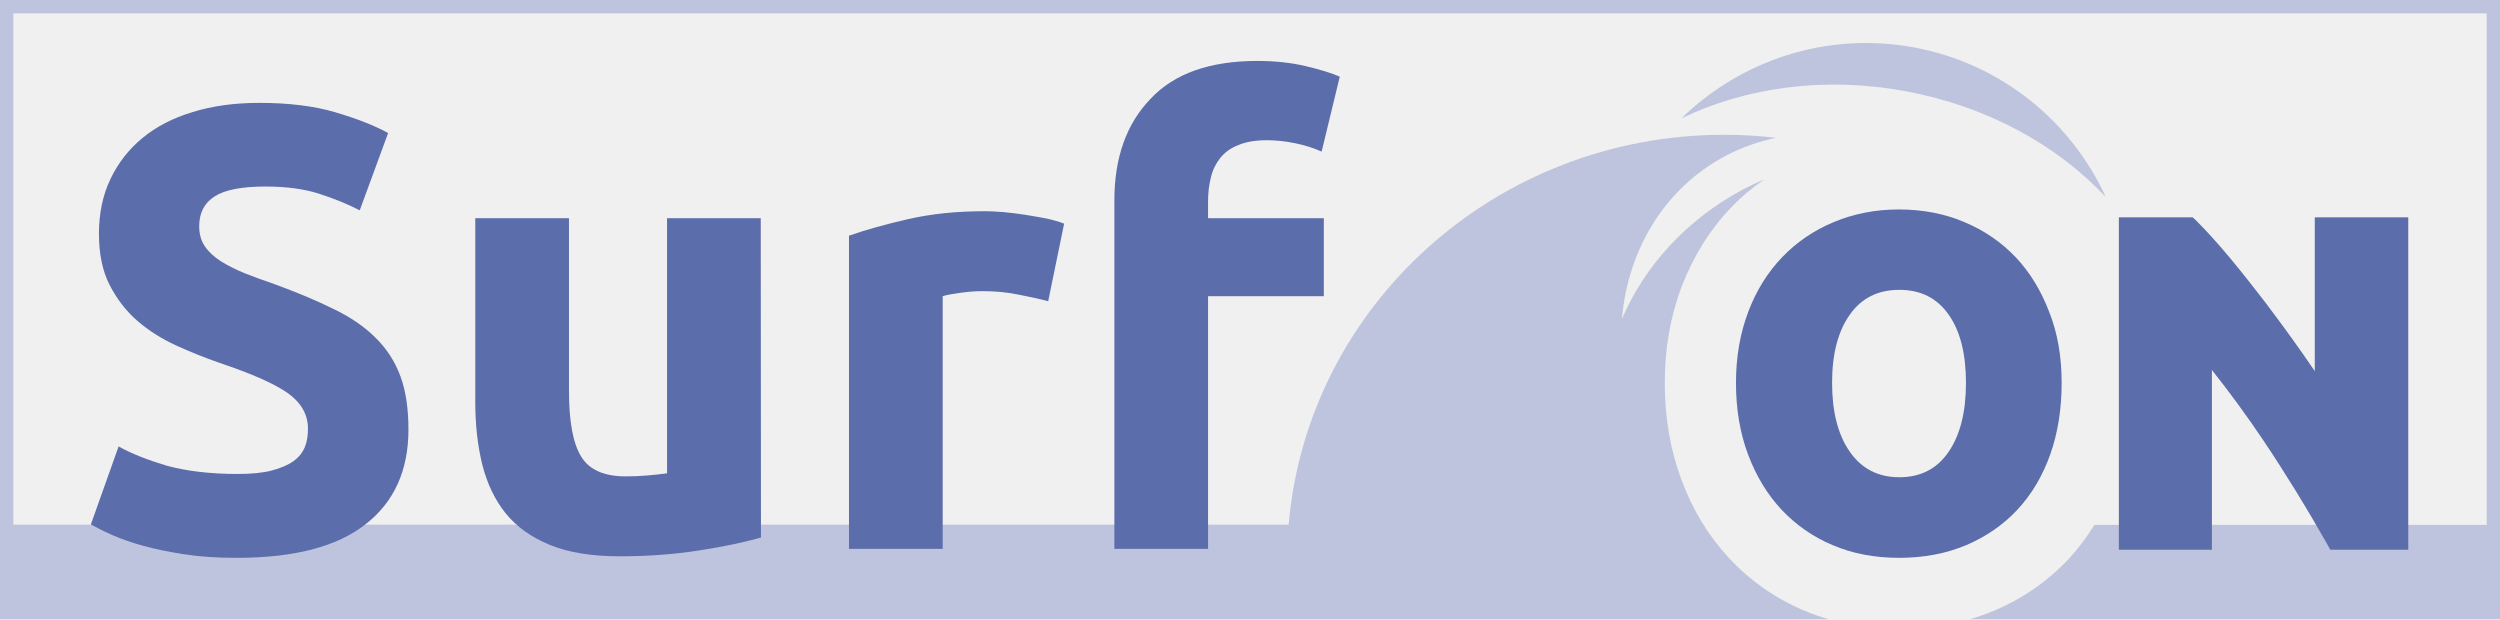
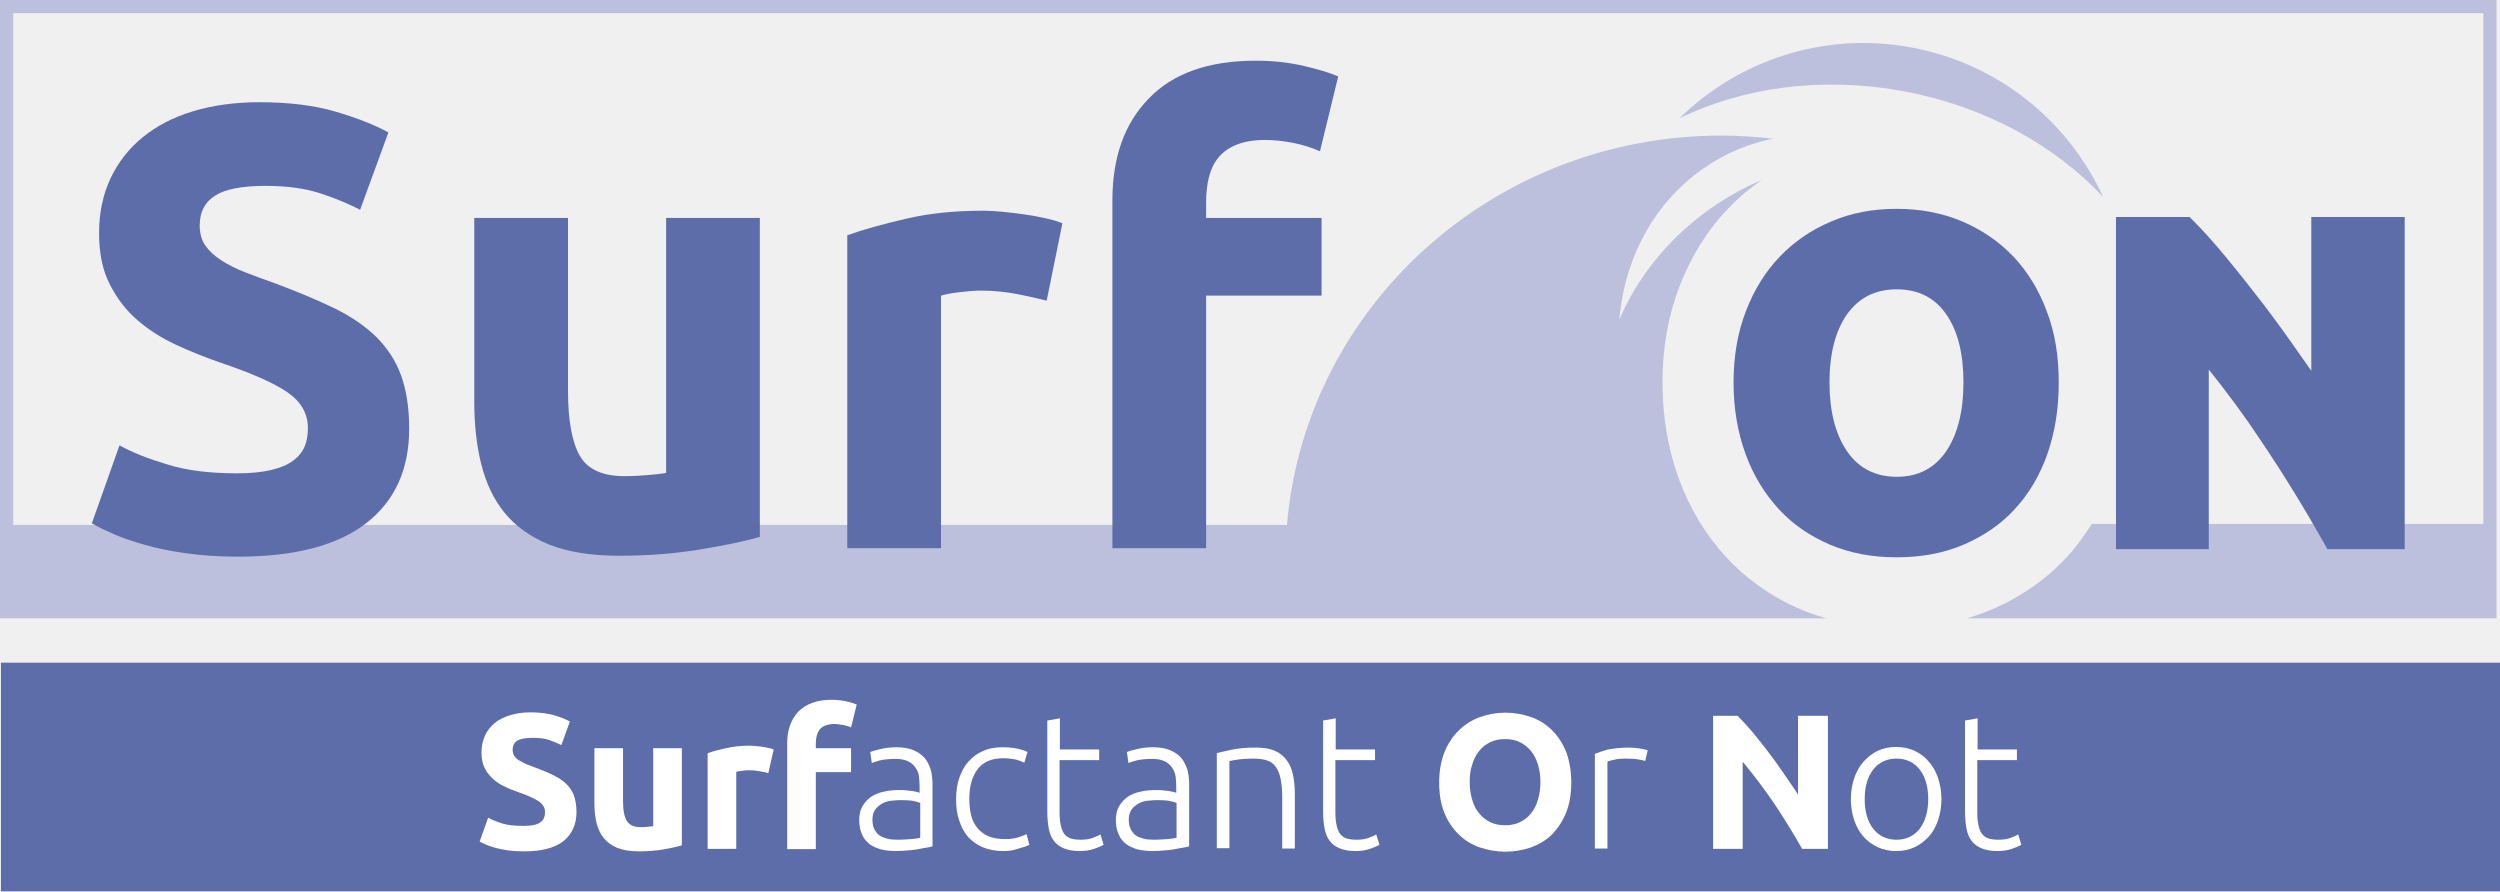
- <svg xmlns="http://www.w3.org/2000/svg" version="1.1" id="Layer_1" x="0px" y="0px" width="1144.6px" height="283.5px" viewBox="0 0 1144.6 283.5" enable-background="new 0 0 1144.6 283.5" xml:space="preserve">
-   <g>
-     <path fill="#BEC4DD" d="M0,0v283.5h837.2c-3.7-1.1-7.3-2.3-10.8-3.8c-13.4-5.6-25-13.7-34.7-24.1c-9.5-10.2-16.9-22.4-22-36.3   c-5-13.5-7.5-28.3-7.5-44c0-15.8,2.6-30.7,7.8-44.2c5.3-13.8,12.8-25.9,22.5-36c4.6-4.9,9.8-9.2,15.3-13c-3.3,1.4-6.7,3-9.9,4.7   c-26,13.9-45.1,35.3-55.3,59.2c2.6-31.2,19.2-59.6,47.2-74.5c7.5-4,15.3-6.7,23.3-8.4c-7.7-0.9-15.6-1.4-23.6-1.4   c-104.9,0-190.9,78.5-199.5,178.5H6.1V6.1h1132.4v234.2H958.9c-3.4,5.5-7.2,10.6-11.5,15.3c-9.7,10.4-21.3,18.5-34.7,24.1   c-3.5,1.5-7.1,2.7-10.8,3.8h242.7V0H0z" />
-     <path fill="#BEC4DD" d="M872.6,41.8c37.3,6.9,69.3,24.7,91.5,48.4c-15.8-34.5-47.6-61-87.8-68.5c-40.2-7.4-79.3,6-106.5,32.5   C799,40.1,835.2,34.8,872.6,41.8z" />
+ <svg xmlns="http://www.w3.org/2000/svg" version="1.1" x="0px" y="0px" width="794.9px" height="283.5px" viewBox="0 0 794.9 283.5" enable-background="new 0 0 794.9 283.5" xml:space="preserve">
+   <g id="Layer_1">
+     <rect x="0.3" y="210.7" fill="#5C6DAA" width="794.7" height="72.7" />
+     <path fill="#BCC0DC" d="M0,0v196.6h580.6c-2.6-0.8-5.1-1.6-7.5-2.6c-9.3-3.9-17.4-9.5-24.1-16.7c-6.6-7.1-11.7-15.5-15.2-25.1   c-3.4-9.3-5.2-19.6-5.2-30.5c0-11,1.8-21.3,5.4-30.6c3.7-9.6,8.9-18,15.6-24.9c3.2-3.4,6.8-6.4,10.6-9c-2.3,1-4.6,2.1-6.9,3.3   c-18,9.6-31.3,24.5-38.4,41.1c1.8-21.7,13.3-41.3,32.7-51.7c5.2-2.8,10.6-4.7,16.2-5.8c-5.4-0.6-10.8-1-16.3-1   c-72.8,0-132.4,54.5-138.3,123.8H4.2V4.2h785.4v162.4H665.1c-2.4,3.8-5,7.4-8,10.6c-6.7,7.2-14.8,12.8-24.1,16.7   c-2.4,1-4.9,1.9-7.5,2.7h168.3V0H0z" />
+     <path fill="#BCC0DC" d="M605.2,29c25.9,4.8,48,17.1,63.5,33.6c-11-23.9-33-42.3-60.9-47.5c-27.9-5.2-55,4.1-73.8,22.5   C554.2,27.8,579.3,24.2,605.2,29z" />
    <g>
      <g>
-         <path fill="#5C6DAB" d="M943.9,175.3c0,11.9-1.7,22.8-5.2,32.7c-3.5,9.9-8.5,18.3-15,25.3c-6.5,7-14.4,12.4-23.5,16.3     c-9.1,3.8-19.3,5.8-30.7,5.8c-11.1,0-21.3-1.9-30.4-5.8c-9.1-3.8-16.9-9.3-23.5-16.3c-6.5-7-11.6-15.4-15.3-25.3     c-3.7-9.9-5.5-20.8-5.5-32.7c0-11.9,1.9-22.7,5.6-32.5c3.7-9.8,8.9-18.1,15.5-25c6.6-6.9,14.5-12.3,23.6-16.1     c9.1-3.8,19-5.8,29.8-5.8c10.9,0,21,1.9,30.1,5.8c9.1,3.8,16.9,9.2,23.5,16.1c6.5,6.9,11.6,15.3,15.3,25     C942.1,152.6,943.9,163.4,943.9,175.3z M900.1,175.3c0-13.2-2.6-23.7-7.9-31.2c-5.3-7.6-12.8-11.4-22.6-11.4s-17.4,3.8-22.7,11.4     c-5.4,7.6-8.1,18-8.1,31.2s2.7,23.8,8.1,31.5c5.4,7.8,13,11.7,22.7,11.7c9.8,0,17.3-3.9,22.6-11.7S900.1,188.5,900.1,175.3z" />
+         <path fill="#5C6DAA" d="M654.6,121.6c0,8.3-1.2,15.8-3.6,22.7c-2.4,6.9-5.9,12.7-10.4,17.6c-4.5,4.9-10,8.6-16.3,11.3     c-6.3,2.7-13.4,4-21.3,4c-7.7,0-14.7-1.3-21.1-4c-6.3-2.7-11.8-6.4-16.3-11.3c-4.5-4.9-8.1-10.7-10.6-17.6     c-2.5-6.9-3.8-14.4-3.8-22.7c0-8.3,1.3-15.8,3.9-22.6c2.6-6.8,6.2-12.6,10.8-17.4c4.6-4.8,10-8.5,16.4-11.2     c6.3-2.7,13.2-4,20.7-4c7.6,0,14.5,1.3,20.9,4c6.3,2.7,11.7,6.4,16.3,11.2c4.5,4.8,8.1,10.6,10.6,17.4     C653.4,105.8,654.6,113.3,654.6,121.6z M624.3,121.6c0-9.2-1.8-16.4-5.5-21.7c-3.7-5.3-8.9-7.9-15.7-7.9c-6.8,0-12,2.6-15.8,7.9     c-3.7,5.3-5.6,12.5-5.6,21.7s1.9,16.5,5.6,21.9c3.7,5.4,9,8.1,15.8,8.1c6.8,0,12-2.7,15.7-8.1C622.5,138,624.3,130.7,624.3,121.6     z" />
      </g>
-       <path fill="#5C6DAB" d="M575.7,27.9c8.1,0,15.5,0.8,22.2,2.4c6.7,1.6,11.9,3.2,15.5,4.8l-8.3,34.3c-3.8-1.7-8-3-12.5-3.9    c-4.5-0.9-8.7-1.3-12.5-1.3c-5.2,0-9.5,0.7-13.1,2.2c-3.6,1.4-6.3,3.4-8.3,5.9s-3.5,5.5-4.3,8.9c-0.9,3.5-1.3,7.2-1.3,11.2v7.5h53    v35.7h-53v115.7h-42.9V91.8c0-19.6,5.5-35.1,16.6-46.6C537.7,33.6,554,27.9,575.7,27.9z" />
-       <path fill="#5C6DAB" d="M108.8,217c6.3,0,11.6-0.5,15.7-1.6c4.1-1.1,7.4-2.5,9.9-4.3c2.5-1.8,4.2-4,5.2-6.5c1-2.5,1.4-5.3,1.4-8.3    c0-6.5-3.1-11.9-9.2-16.3c-6.1-4.3-16.7-9-31.7-14c-6.5-2.3-13.1-4.9-19.6-7.9c-6.5-3-12.4-6.7-17.6-11.2s-9.4-10-12.7-16.4    s-4.9-14.3-4.9-23.5s1.7-17.5,5.2-24.9c3.5-7.4,8.4-13.7,14.7-18.9c6.3-5.2,14-9.2,23-11.9c9-2.8,19.2-4.2,30.5-4.2    c13.4,0,25,1.4,34.8,4.3c9.8,2.9,17.8,6,24.2,9.5l-13,35.4c-5.6-2.9-11.8-5.4-18.6-7.6c-6.8-2.2-15-3.3-24.6-3.3    c-10.8,0-18.5,1.5-23.2,4.5c-4.7,3-7.1,7.5-7.1,13.7c0,3.6,0.9,6.7,2.6,9.2c1.7,2.5,4.2,4.8,7.3,6.8c3.2,2,6.8,3.8,10.9,5.5    c4.1,1.6,8.7,3.3,13.7,5c10.4,3.8,19.4,7.6,27.1,11.4c7.7,3.7,14.1,8.1,19.1,13.1c5.1,5,8.9,10.8,11.4,17.6    c2.5,6.7,3.7,14.9,3.7,24.5c0,18.6-6.5,33.1-19.6,43.3c-13.1,10.3-32.7,15.4-59,15.4c-8.8,0-16.8-0.5-23.9-1.6    c-7.1-1.1-13.4-2.4-18.9-3.9s-10.2-3.2-14.1-4.9c-3.9-1.7-7.2-3.4-9.9-4.9l12.7-35.7c5.9,3.3,13.3,6.2,22,8.8    C85.5,215.7,96.2,217,108.8,217z" />
-       <path fill="#5C6DAB" d="M479.9,137.9c-3.8-1-8.3-2-13.5-3c-5.2-1.1-10.8-1.6-16.7-1.6c-2.7,0-5.9,0.2-9.6,0.7    c-3.7,0.5-6.6,1-8.5,1.6v115.7h-42.9V107.9c7.7-2.7,16.7-5.2,27.2-7.6s22.1-3.6,35-3.6c2.3,0,5.1,0.1,8.4,0.4    c3.3,0.3,6.5,0.7,9.8,1.2c3.3,0.5,6.5,1.1,9.8,1.7c3.3,0.7,6,1.5,8.3,2.4L479.9,137.9z" />
-       <path fill="#5C6DAB" d="M348.4,246.1c-7.3,2.1-16.7,4.1-28.2,5.9c-11.5,1.8-23.6,2.7-36.3,2.7c-12.9,0-23.6-1.7-32.1-5.2    c-8.5-3.5-15.3-8.3-20.3-14.5s-8.5-13.7-10.7-22.3c-2.1-8.6-3.2-18.1-3.2-28.5V99.9h42.9V179c0,13.8,1.8,23.8,5.5,29.9    c3.6,6.1,10.5,9.2,20.4,9.2c3.1,0,6.3-0.1,9.8-0.4c3.5-0.3,6.5-0.6,9.2-1V99.9h42.9L348.4,246.1L348.4,246.1z" />
+       <path fill="#5C6DAA" d="M399.3,19.3c5.6,0,10.7,0.6,15.4,1.7c4.7,1.1,8.3,2.2,10.8,3.3l-5.8,23.8c-2.7-1.2-5.6-2.1-8.7-2.7    c-3.1-0.6-6-0.9-8.7-0.9c-3.6,0-6.6,0.5-9.1,1.5c-2.5,1-4.4,2.4-5.8,4.1c-1.4,1.7-2.4,3.8-3,6.2c-0.6,2.4-0.9,5-0.9,7.8v5.2h36.7    V94h-36.7v80.3h-29.8V63.7c0-13.6,3.8-24.4,11.5-32.3C372.9,23.3,384.3,19.3,399.3,19.3z" />
+       <path fill="#5C6DAA" d="M75.5,150.5c4.4,0,8-0.4,10.9-1.1c2.9-0.7,5.2-1.7,6.9-3c1.7-1.3,2.9-2.8,3.6-4.5c0.7-1.7,1-3.7,1-5.8    c0-4.5-2.1-8.3-6.4-11.3c-4.3-3-11.6-6.2-22-9.7c-4.5-1.6-9.1-3.4-13.6-5.5c-4.5-2.1-8.6-4.7-12.2-7.8c-3.6-3.1-6.5-6.9-8.8-11.4    c-2.3-4.5-3.4-9.9-3.4-16.3c0-6.4,1.2-12.1,3.6-17.3c2.4-5.1,5.8-9.5,10.2-13.1c4.4-3.6,9.7-6.4,16-8.3c6.3-1.9,13.3-2.9,21.2-2.9    c9.3,0,17.4,1,24.2,3c6.8,2,12.4,4.2,16.8,6.6l-9,24.6c-3.9-2-8.2-3.8-12.9-5.3c-4.7-1.5-10.4-2.3-17.1-2.3    c-7.5,0-12.8,1-16.1,3.1c-3.3,2.1-4.9,5.2-4.9,9.5c0,2.5,0.6,4.7,1.8,6.4c1.2,1.7,2.9,3.3,5.1,4.7c2.2,1.4,4.7,2.7,7.6,3.8    c2.9,1.1,6,2.3,9.5,3.5c7.2,2.7,13.4,5.3,18.8,7.9c5.3,2.6,9.7,5.6,13.3,9.1c3.5,3.5,6.2,7.5,7.9,12.2c1.7,4.7,2.6,10.3,2.6,17    c0,12.9-4.5,22.9-13.6,30c-9.1,7.1-22.7,10.7-40.9,10.7c-6.1,0-11.6-0.4-16.6-1.1c-4.9-0.7-9.3-1.6-13.1-2.7    c-3.8-1.1-7.1-2.2-9.8-3.4c-2.7-1.2-5-2.3-6.9-3.4l8.8-24.8c4.1,2.3,9.2,4.3,15.3,6.1C59.3,149.6,66.7,150.5,75.5,150.5z" />
+       <path fill="#5C6DAA" d="M332.8,95.6c-2.7-0.7-5.8-1.4-9.4-2.1c-3.6-0.7-7.5-1.1-11.6-1.1c-1.9,0-4.1,0.2-6.7,0.5    c-2.6,0.3-4.6,0.7-5.9,1.1v80.3h-29.8V74.8c5.3-1.9,11.6-3.6,18.9-5.3c7.3-1.7,15.3-2.5,24.3-2.5c1.6,0,3.5,0.1,5.8,0.3    c2.3,0.2,4.5,0.5,6.8,0.8c2.3,0.3,4.5,0.7,6.8,1.2c2.3,0.5,4.2,1,5.8,1.7L332.8,95.6z" />
+       <path fill="#5C6DAA" d="M241.6,170.7c-5.1,1.5-11.6,2.8-19.6,4.1c-8,1.3-16.4,1.9-25.2,1.9c-8.9,0-16.3-1.2-22.3-3.6    c-5.9-2.4-10.6-5.8-14.1-10.1c-3.5-4.3-5.9-9.5-7.4-15.5c-1.5-6-2.2-12.6-2.2-19.8V69.3h29.8v54.9c0,9.6,1.3,16.5,3.8,20.8    c2.5,4.3,7.3,6.4,14.2,6.4c2.1,0,4.4-0.1,6.8-0.3c2.4-0.2,4.5-0.4,6.4-0.7V69.3h29.8V170.7z" />
      <g>
        <g>
-           <path fill="#5C6DAB" d="M1102.5,251.7h-35.6l-1.6-2.9c-9-15.9-18.8-31.9-29.2-47.4c-7.4-11-15.3-21.8-23.4-32v82.3h-42.6V99.5      h33.8l1.7,1.6c4.6,4.6,9.7,10.2,15.2,16.8c5.5,6.6,11.1,13.7,16.7,21c5.6,7.4,11.3,15.2,16.9,23.2c1.8,2.6,3.6,5.2,5.4,7.8V99.5      h42.8v152.2H1102.5z" />
+           <path fill="#5C6DAA" d="M764.7,174.6H740l-1.1-2c-6.2-11-13-22.1-20.3-32.9c-5.1-7.7-10.6-15.1-16.3-22.2v57.1h-29.5V69h23.4      l1.1,1.1c3.2,3.2,6.7,7.1,10.5,11.7c3.8,4.6,7.7,9.5,11.6,14.6c3.9,5.1,7.9,10.6,11.7,16.1c1.3,1.8,2.5,3.6,3.8,5.4V69h29.7      V174.6z" />
        </g>
      </g>
    </g>
+     <g>
+       <path fill="#FFFFFF" d="M166.5,262.6c1.3,0,2.5-0.1,3.3-0.3c0.9-0.2,1.6-0.5,2.1-0.9c0.5-0.4,0.9-0.8,1.1-1.4    c0.2-0.5,0.3-1.1,0.3-1.8c0-1.4-0.7-2.5-2-3.4c-1.3-0.9-3.5-1.9-6.7-3c-1.4-0.5-2.8-1-4.1-1.7c-1.4-0.6-2.6-1.4-3.7-2.4    c-1.1-1-2-2.1-2.7-3.5c-0.7-1.4-1-3-1-5s0.4-3.7,1.1-5.3c0.7-1.6,1.8-2.9,3.1-4c1.3-1.1,3-1.9,4.9-2.5c1.9-0.6,4.1-0.9,6.5-0.9    c2.8,0,5.3,0.3,7.4,0.9c2.1,0.6,3.8,1.3,5.1,2l-2.7,7.5c-1.2-0.6-2.5-1.1-3.9-1.6c-1.4-0.5-3.2-0.7-5.2-0.7    c-2.3,0-3.9,0.3-4.9,0.9c-1,0.6-1.5,1.6-1.5,2.9c0,0.8,0.2,1.4,0.5,2c0.4,0.5,0.9,1,1.6,1.4c0.7,0.4,1.4,0.8,2.3,1.2    c0.9,0.3,1.8,0.7,2.9,1.1c2.2,0.8,4.1,1.6,5.7,2.4c1.6,0.8,3,1.7,4.1,2.8c1.1,1.1,1.9,2.3,2.4,3.7c0.5,1.4,0.8,3.2,0.8,5.2    c0,3.9-1.4,7-4.1,9.2c-2.8,2.2-6.9,3.3-12.5,3.3c-1.9,0-3.6-0.1-5.1-0.3c-1.5-0.2-2.8-0.5-4-0.8c-1.2-0.3-2.2-0.7-3-1    c-0.8-0.4-1.5-0.7-2.1-1l2.7-7.6c1.3,0.7,2.8,1.3,4.7,1.9C161.6,262.4,163.9,262.6,166.5,262.6z" />
+       <path fill="#FFFFFF" d="M216.8,268.8c-1.5,0.4-3.5,0.9-6,1.3c-2.4,0.4-5,0.6-7.7,0.6c-2.7,0-5-0.4-6.8-1.1    c-1.8-0.7-3.2-1.8-4.3-3.1c-1.1-1.3-1.8-2.9-2.3-4.7c-0.4-1.8-0.7-3.8-0.7-6v-17.9h9.1v16.8c0,2.9,0.4,5,1.2,6.3    c0.8,1.3,2.2,2,4.3,2c0.7,0,1.3,0,2.1-0.1c0.7-0.1,1.4-0.1,2-0.2v-24.8h9.1V268.8z" />
+       <path fill="#FFFFFF" d="M244.3,245.8c-0.8-0.2-1.8-0.4-2.9-0.6s-2.3-0.3-3.5-0.3c-0.6,0-1.3,0.1-2,0.2c-0.8,0.1-1.4,0.2-1.8,0.3    v24.5h-9.1v-30.4c1.6-0.6,3.5-1.1,5.8-1.6c2.2-0.5,4.7-0.8,7.4-0.8c0.5,0,1.1,0,1.8,0.1c0.7,0.1,1.4,0.1,2.1,0.2    c0.7,0.1,1.4,0.2,2.1,0.4c0.7,0.1,1.3,0.3,1.8,0.5L244.3,245.8z" />
+       <path fill="#FFFFFF" d="M264.4,222.5c1.7,0,3.3,0.2,4.7,0.5c1.4,0.3,2.5,0.7,3.3,1l-1.8,7.3c-0.8-0.4-1.7-0.6-2.7-0.8    c-1-0.2-1.8-0.3-2.7-0.3c-1.1,0-2,0.2-2.8,0.5c-0.8,0.3-1.3,0.7-1.8,1.3c-0.4,0.5-0.7,1.2-0.9,1.9c-0.2,0.7-0.3,1.5-0.3,2.4v1.6    h11.2v7.6h-11.2v24.5h-9.1v-33.8c0-4.1,1.2-7.4,3.5-9.9C256.3,223.8,259.8,222.5,264.4,222.5z" />
+       <path fill="#FFFFFF" d="M285.1,237.6c2.1,0,3.8,0.3,5.3,0.9c1.4,0.6,2.6,1.4,3.5,2.4c0.9,1,1.5,2.3,2,3.7c0.4,1.4,0.6,3,0.6,4.6    v19.9c-0.4,0.1-1,0.3-1.8,0.4c-0.8,0.1-1.7,0.3-2.7,0.5c-1,0.2-2.1,0.3-3.4,0.4c-1.2,0.1-2.5,0.2-3.8,0.2c-1.7,0-3.2-0.2-4.6-0.5    c-1.4-0.4-2.6-0.9-3.7-1.7c-1-0.8-1.9-1.8-2.4-3.1c-0.6-1.2-0.9-2.8-0.9-4.5c0-1.7,0.3-3.2,1-4.4c0.7-1.2,1.6-2.2,2.7-3    c1.2-0.8,2.6-1.4,4.2-1.7c1.6-0.4,3.4-0.5,5.3-0.5c0.6,0,1.2,0,1.8,0.1c0.6,0.1,1.2,0.1,1.8,0.2c0.6,0.1,1.1,0.2,1.5,0.3    c0.4,0.1,0.7,0.2,0.9,0.3v-2c0-1.1-0.1-2.2-0.2-3.2s-0.5-2-1.1-2.8c-0.5-0.8-1.3-1.5-2.3-2c-1-0.5-2.3-0.8-3.9-0.8    c-2.3,0-4,0.2-5.2,0.5c-1.1,0.3-2,0.6-2.5,0.8l-0.5-3.5c0.7-0.3,1.8-0.6,3.2-0.9C281.4,237.8,283.1,237.6,285.1,237.6z M285.5,267    c1.5,0,2.9-0.1,4.1-0.2c1.2-0.1,2.1-0.2,3-0.4v-11.1c-0.4-0.2-1.2-0.4-2.1-0.6c-1-0.2-2.3-0.3-4-0.3c-1,0-2,0.1-3.1,0.2    c-1.1,0.1-2,0.4-2.9,0.9c-0.9,0.5-1.6,1.1-2.2,1.9c-0.6,0.8-0.9,1.9-0.9,3.2c0,1.2,0.2,2.2,0.6,3c0.4,0.8,0.9,1.5,1.6,2    c0.7,0.5,1.6,0.8,2.6,1.1C283.1,266.9,284.2,267,285.5,267z" />
+       <path fill="#FFFFFF" d="M319,270.6c-2.4,0-4.6-0.4-6.5-1.2c-1.9-0.8-3.4-1.9-4.7-3.3c-1.2-1.4-2.2-3.2-2.8-5.2c-0.7-2-1-4.2-1-6.7    c0-2.5,0.3-4.7,1-6.8c0.7-2,1.6-3.8,2.9-5.2c1.3-1.5,2.8-2.6,4.6-3.4c1.8-0.8,3.8-1.2,6-1.2c1.7,0,3.3,0.1,4.8,0.4    c1.5,0.3,2.6,0.7,3.4,1.1l-1,3.4c-0.8-0.4-1.7-0.7-2.7-1c-1-0.2-2.4-0.4-4.1-0.4c-3.5,0-6.2,1.1-8,3.4c-1.8,2.3-2.7,5.5-2.7,9.6    c0,1.9,0.2,3.6,0.6,5.2c0.4,1.6,1.1,2.9,2,4c0.9,1.1,2.1,2,3.5,2.6c1.4,0.6,3.2,0.9,5.3,0.9c1.7,0,3.1-0.2,4.3-0.6    c1.2-0.4,2-0.7,2.5-1l0.9,3.4c-0.7,0.4-1.9,0.8-3.4,1.2C322.3,270.4,320.7,270.6,319,270.6z" />
+       <path fill="#FFFFFF" d="M336.9,238.3h12.6v3.4h-12.6v16.8c0,1.8,0.2,3.2,0.5,4.4c0.3,1.1,0.7,2,1.3,2.6c0.6,0.6,1.3,1,2.1,1.2    c0.8,0.2,1.7,0.3,2.7,0.3c1.7,0,3-0.2,4-0.6c1-0.4,1.8-0.7,2.4-1.1l1,3.3c-0.6,0.4-1.6,0.8-3,1.3c-1.4,0.5-3,0.7-4.6,0.7    c-2,0-3.6-0.3-4.9-0.8c-1.3-0.5-2.4-1.3-3.2-2.3c-0.8-1-1.4-2.3-1.7-3.9c-0.3-1.5-0.5-3.4-0.5-5.5v-29l4-0.7V238.3z" />
+       <path fill="#FFFFFF" d="M366.7,237.6c2.1,0,3.8,0.3,5.3,0.9c1.4,0.6,2.6,1.4,3.5,2.4c0.9,1,1.5,2.3,2,3.7c0.4,1.4,0.6,3,0.6,4.6    v19.9c-0.4,0.1-1,0.3-1.8,0.4c-0.8,0.1-1.7,0.3-2.7,0.5c-1,0.2-2.1,0.3-3.4,0.4c-1.2,0.1-2.5,0.2-3.8,0.2c-1.7,0-3.2-0.2-4.6-0.5    c-1.4-0.4-2.6-0.9-3.7-1.7c-1-0.8-1.9-1.8-2.4-3.1c-0.6-1.2-0.9-2.8-0.9-4.5c0-1.7,0.3-3.2,1-4.4c0.7-1.2,1.6-2.2,2.7-3    c1.2-0.8,2.6-1.4,4.2-1.7c1.6-0.4,3.4-0.5,5.3-0.5c0.6,0,1.2,0,1.8,0.1c0.6,0.1,1.2,0.1,1.8,0.2c0.6,0.1,1.1,0.2,1.5,0.3    c0.4,0.1,0.7,0.2,0.9,0.3v-2c0-1.1-0.1-2.2-0.2-3.2c-0.2-1-0.5-2-1.1-2.8c-0.5-0.8-1.3-1.5-2.3-2c-1-0.5-2.3-0.8-3.9-0.8    c-2.3,0-4,0.2-5.2,0.5c-1.1,0.3-2,0.6-2.5,0.8l-0.5-3.5c0.7-0.3,1.8-0.6,3.2-0.9C362.9,237.8,364.6,237.6,366.7,237.6z M367,267    c1.5,0,2.9-0.1,4.1-0.2c1.2-0.1,2.1-0.2,3-0.4v-11.1c-0.4-0.2-1.2-0.4-2.1-0.6c-1-0.2-2.3-0.3-4-0.3c-1,0-2,0.1-3.1,0.2    c-1.1,0.1-2,0.4-2.9,0.9c-0.9,0.5-1.6,1.1-2.2,1.9c-0.6,0.8-0.9,1.9-0.9,3.2c0,1.2,0.2,2.2,0.6,3c0.4,0.8,0.9,1.5,1.6,2    c0.7,0.5,1.6,0.8,2.6,1.1C364.6,266.9,365.8,267,367,267z" />
+       <path fill="#FFFFFF" d="M387.2,239.4c1.2-0.3,2.8-0.7,4.8-1.1c2-0.4,4.4-0.6,7.3-0.6c2.4,0,4.4,0.3,6,1c1.6,0.7,2.9,1.7,3.8,3    c1,1.3,1.6,2.8,2,4.6c0.4,1.8,0.6,3.8,0.6,5.9v17.6h-4v-16.4c0-2.2-0.2-4.1-0.5-5.7c-0.3-1.5-0.8-2.8-1.5-3.8    c-0.7-1-1.6-1.7-2.8-2.1c-1.2-0.4-2.6-0.6-4.4-0.6c-1.9,0-3.5,0.1-4.9,0.3c-1.4,0.2-2.2,0.4-2.7,0.5v27.7h-4V239.4z" />
+       <path fill="#FFFFFF" d="M424.6,238.3h12.6v3.4h-12.6v16.8c0,1.8,0.2,3.2,0.5,4.4c0.3,1.1,0.7,2,1.3,2.6c0.6,0.6,1.3,1,2.1,1.2    c0.8,0.2,1.7,0.3,2.7,0.3c1.7,0,3-0.2,4-0.6c1-0.4,1.8-0.7,2.4-1.1l1,3.3c-0.6,0.4-1.6,0.8-3,1.3c-1.4,0.5-3,0.7-4.6,0.7    c-2,0-3.6-0.3-4.9-0.8c-1.3-0.5-2.4-1.3-3.2-2.3c-0.8-1-1.4-2.3-1.7-3.9c-0.3-1.5-0.5-3.4-0.5-5.5v-29l4-0.7V238.3z" />
+       <path fill="#FFFFFF" d="M499.6,248.7c0,3.6-0.5,6.8-1.6,9.6c-1.1,2.7-2.6,5-4.4,6.9c-1.9,1.9-4.1,3.2-6.7,4.2    c-2.6,0.9-5.4,1.4-8.3,1.4c-2.9,0-5.6-0.5-8.2-1.4c-2.6-0.9-4.8-2.3-6.7-4.2c-1.9-1.9-3.4-4.1-4.5-6.9c-1.1-2.7-1.6-5.9-1.6-9.6    c0-3.6,0.6-6.8,1.7-9.6c1.1-2.7,2.7-5.1,4.6-6.9c1.9-1.9,4.2-3.3,6.7-4.2c2.5-0.9,5.2-1.4,8-1.4c2.9,0,5.6,0.5,8.2,1.4    c2.6,0.9,4.8,2.3,6.7,4.2c1.9,1.9,3.4,4.2,4.5,6.9C499,241.9,499.6,245.1,499.6,248.7z M467.3,248.7c0,2.1,0.3,3.9,0.8,5.6    c0.5,1.7,1.2,3.1,2.2,4.3c1,1.2,2.1,2.1,3.5,2.8c1.4,0.7,3,1,4.8,1c1.7,0,3.3-0.3,4.7-1c1.4-0.7,2.6-1.6,3.5-2.8    c1-1.2,1.7-2.6,2.2-4.3c0.5-1.7,0.8-3.5,0.8-5.6c0-2.1-0.3-4-0.8-5.6c-0.5-1.7-1.2-3.1-2.2-4.3c-1-1.2-2.1-2.1-3.5-2.8    c-1.4-0.7-3-1-4.7-1c-1.8,0-3.4,0.3-4.8,1c-1.4,0.7-2.6,1.6-3.5,2.8c-1,1.2-1.7,2.6-2.2,4.3C467.5,244.8,467.3,246.7,467.3,248.7z    " />
+       <path fill="#FFFFFF" d="M517.8,237.7c1.3,0,2.5,0.1,3.7,0.3c1.2,0.2,2,0.4,2.4,0.6l-0.8,3.4c-0.3-0.2-1-0.3-2-0.5    c-1-0.2-2.3-0.3-3.9-0.3c-1.7,0-3.1,0.1-4.1,0.4c-1,0.2-1.7,0.4-2,0.6v27.6h-4v-30.1c1-0.4,2.4-0.9,4.2-1.4    C513.1,238,515.3,237.7,517.8,237.7z" />
+       <path fill="#FFFFFF" d="M573,269.9c-2.7-4.8-5.7-9.6-8.8-14.3c-3.2-4.7-6.6-9.2-10.1-13.4v27.7h-9.4v-42.3h7.8    c1.3,1.3,2.8,3,4.5,4.9c1.6,2,3.3,4,5,6.3c1.7,2.2,3.4,4.5,5,6.9c1.7,2.4,3.2,4.7,4.7,6.9v-25h9.5v42.3H573z" />
+       <path fill="#FFFFFF" d="M617.3,254.1c0,2.5-0.4,4.7-1.1,6.8c-0.7,2-1.7,3.8-3,5.2c-1.3,1.4-2.8,2.5-4.5,3.3    c-1.7,0.8-3.7,1.2-5.8,1.2c-2.1,0-4-0.4-5.8-1.2c-1.7-0.8-3.3-1.9-4.5-3.3c-1.3-1.4-2.3-3.2-3-5.2c-0.7-2-1.1-4.3-1.1-6.8    c0-2.5,0.4-4.7,1.1-6.8c0.7-2,1.7-3.8,3-5.2c1.3-1.4,2.8-2.6,4.5-3.4c1.7-0.8,3.7-1.2,5.8-1.2c2.1,0,4,0.4,5.8,1.2    c1.7,0.8,3.3,1.9,4.5,3.4c1.3,1.4,2.3,3.2,3,5.2C616.9,249.4,617.3,251.7,617.3,254.1z M613.1,254.1c0-3.9-0.9-7.1-2.7-9.4    c-1.8-2.3-4.3-3.5-7.4-3.5c-3.1,0-5.6,1.2-7.4,3.5c-1.8,2.3-2.7,5.5-2.7,9.4c0,3.9,0.9,7.1,2.7,9.4s4.3,3.5,7.4,3.5    c3.1,0,5.6-1.2,7.4-3.5C612.1,261.2,613.1,258.1,613.1,254.1z" />
+       <path fill="#FFFFFF" d="M628.7,238.3h12.6v3.4h-12.6v16.8c0,1.8,0.2,3.2,0.5,4.4c0.3,1.1,0.7,2,1.3,2.6c0.6,0.6,1.3,1,2.1,1.2    c0.8,0.2,1.7,0.3,2.7,0.3c1.7,0,3-0.2,4-0.6c1-0.4,1.8-0.7,2.4-1.1l1,3.3c-0.6,0.4-1.6,0.8-3,1.3c-1.4,0.5-3,0.7-4.6,0.7    c-2,0-3.6-0.3-4.9-0.8c-1.3-0.5-2.4-1.3-3.2-2.3c-0.8-1-1.4-2.3-1.7-3.9c-0.3-1.5-0.5-3.4-0.5-5.5v-29l4-0.7V238.3z" />
+     </g>
  </g>
+   <g id="Layer_2">
+ </g>
</svg>
